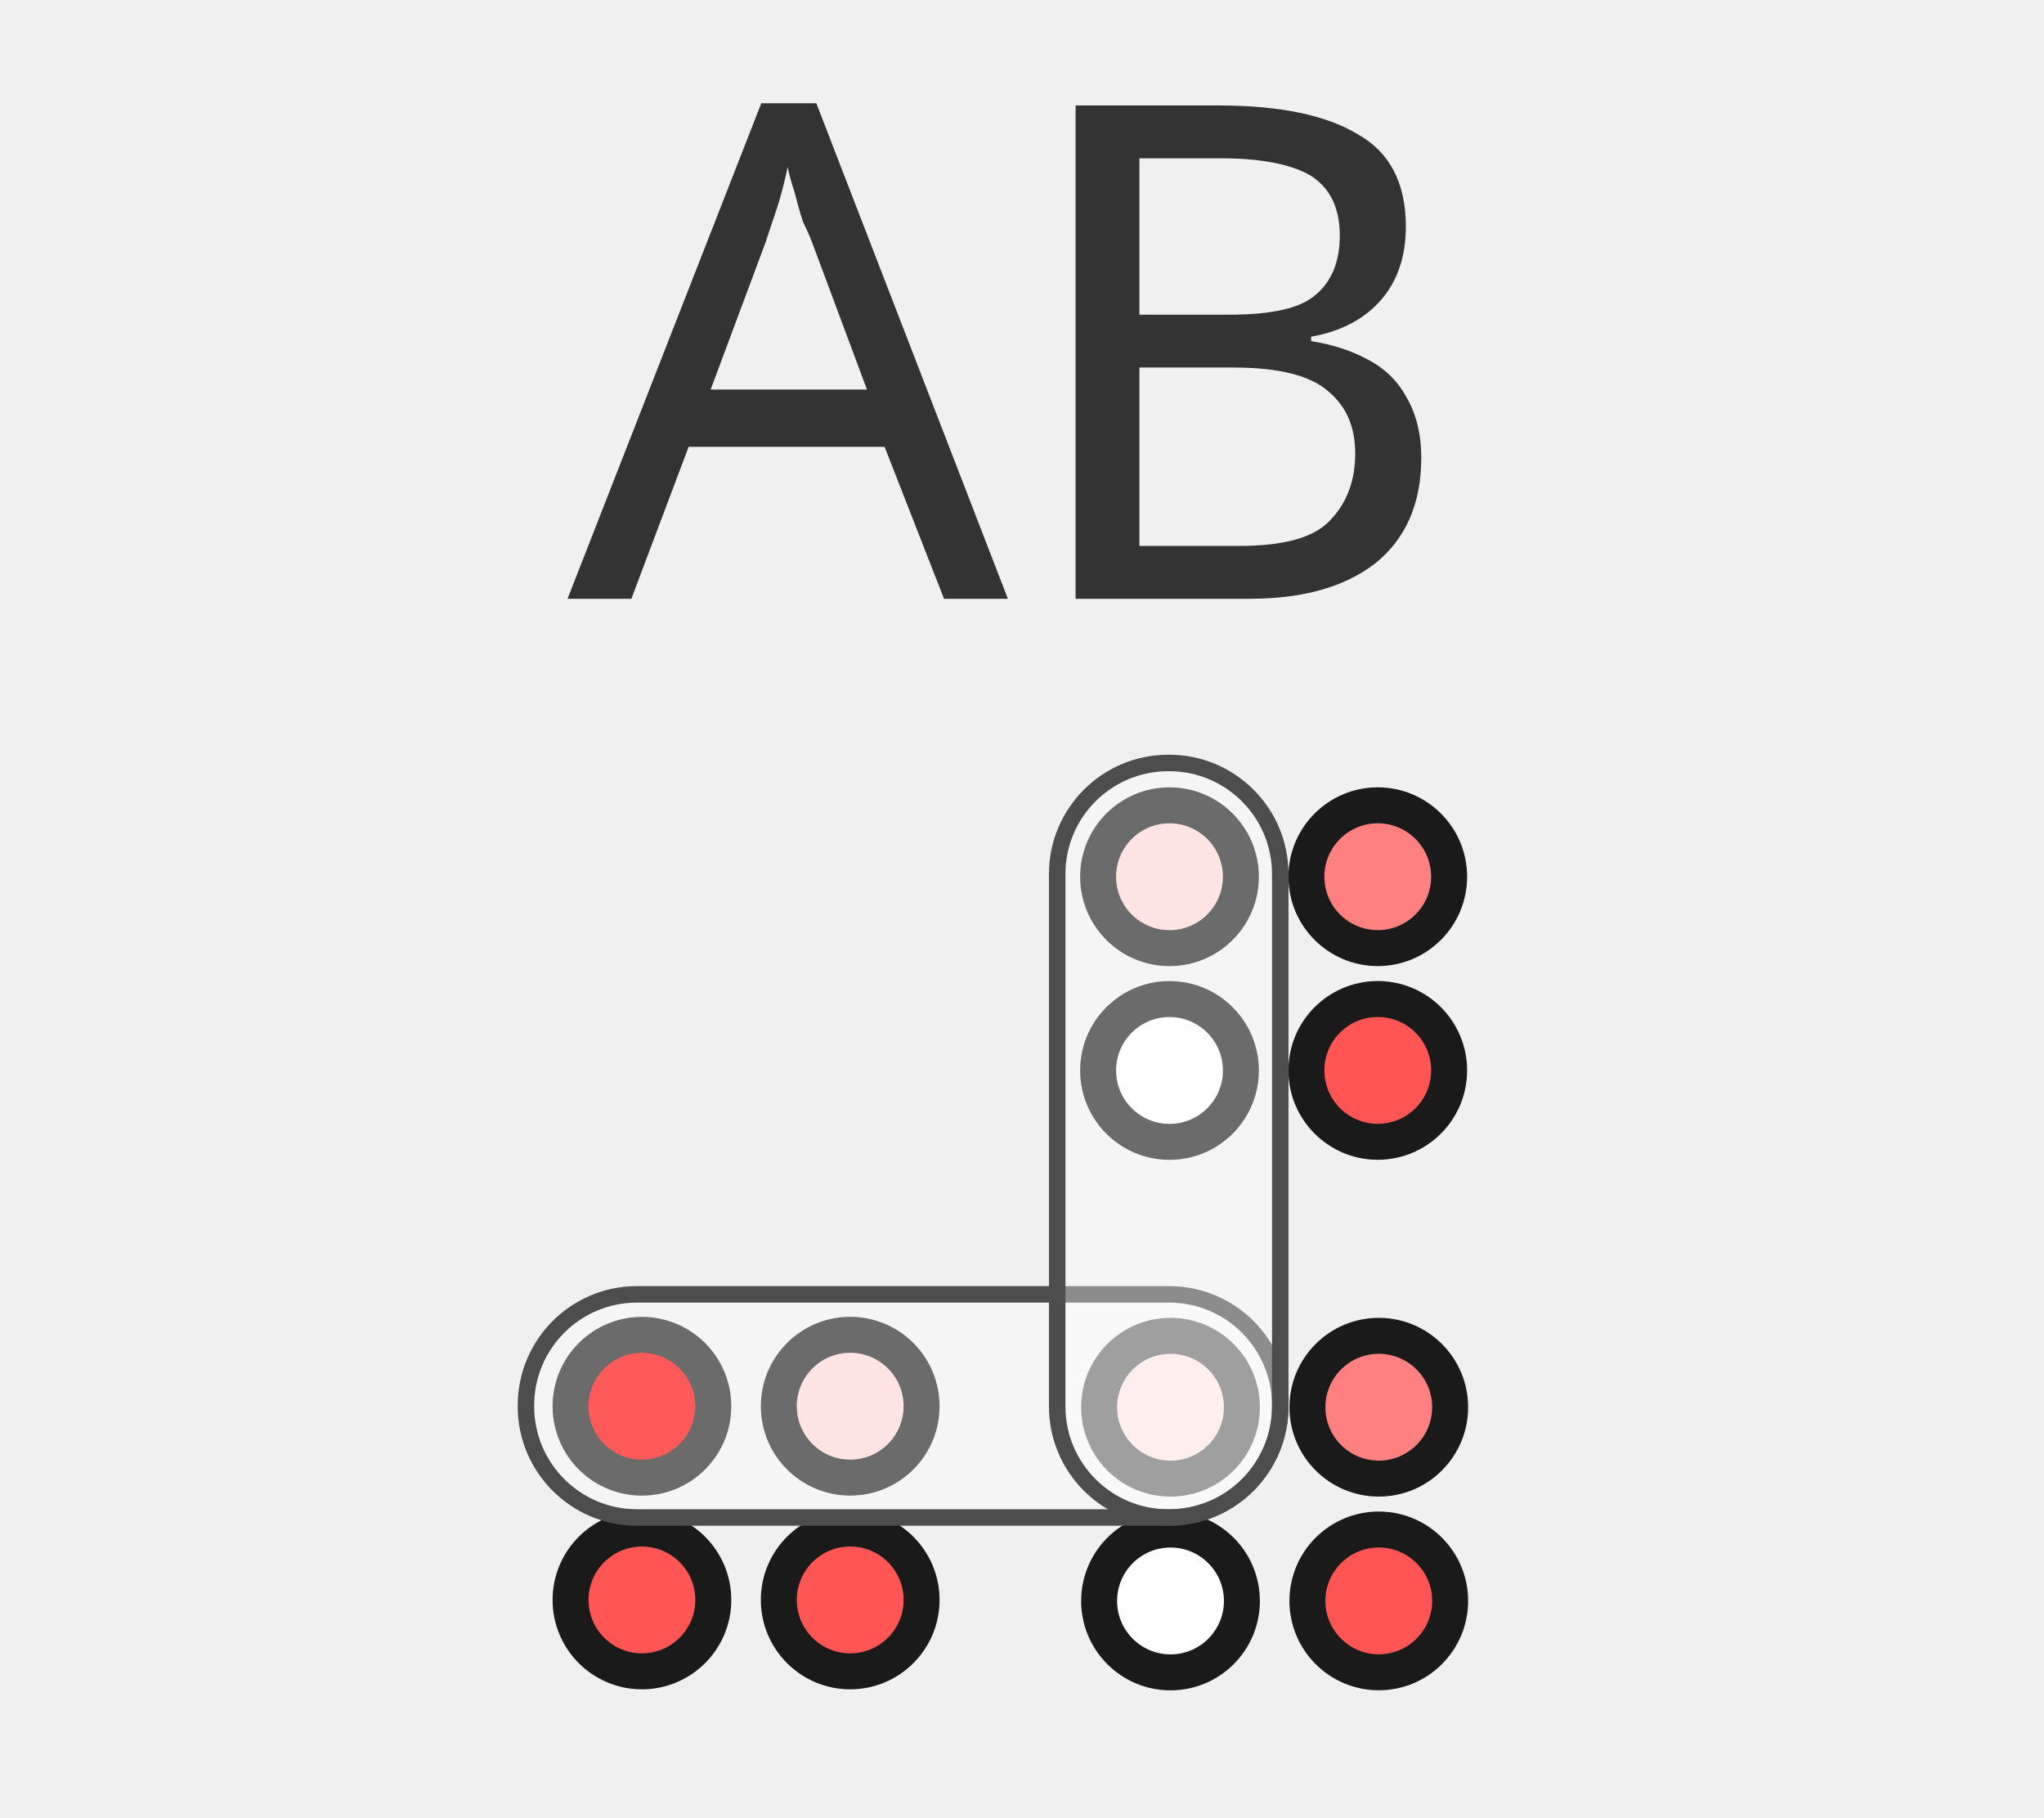
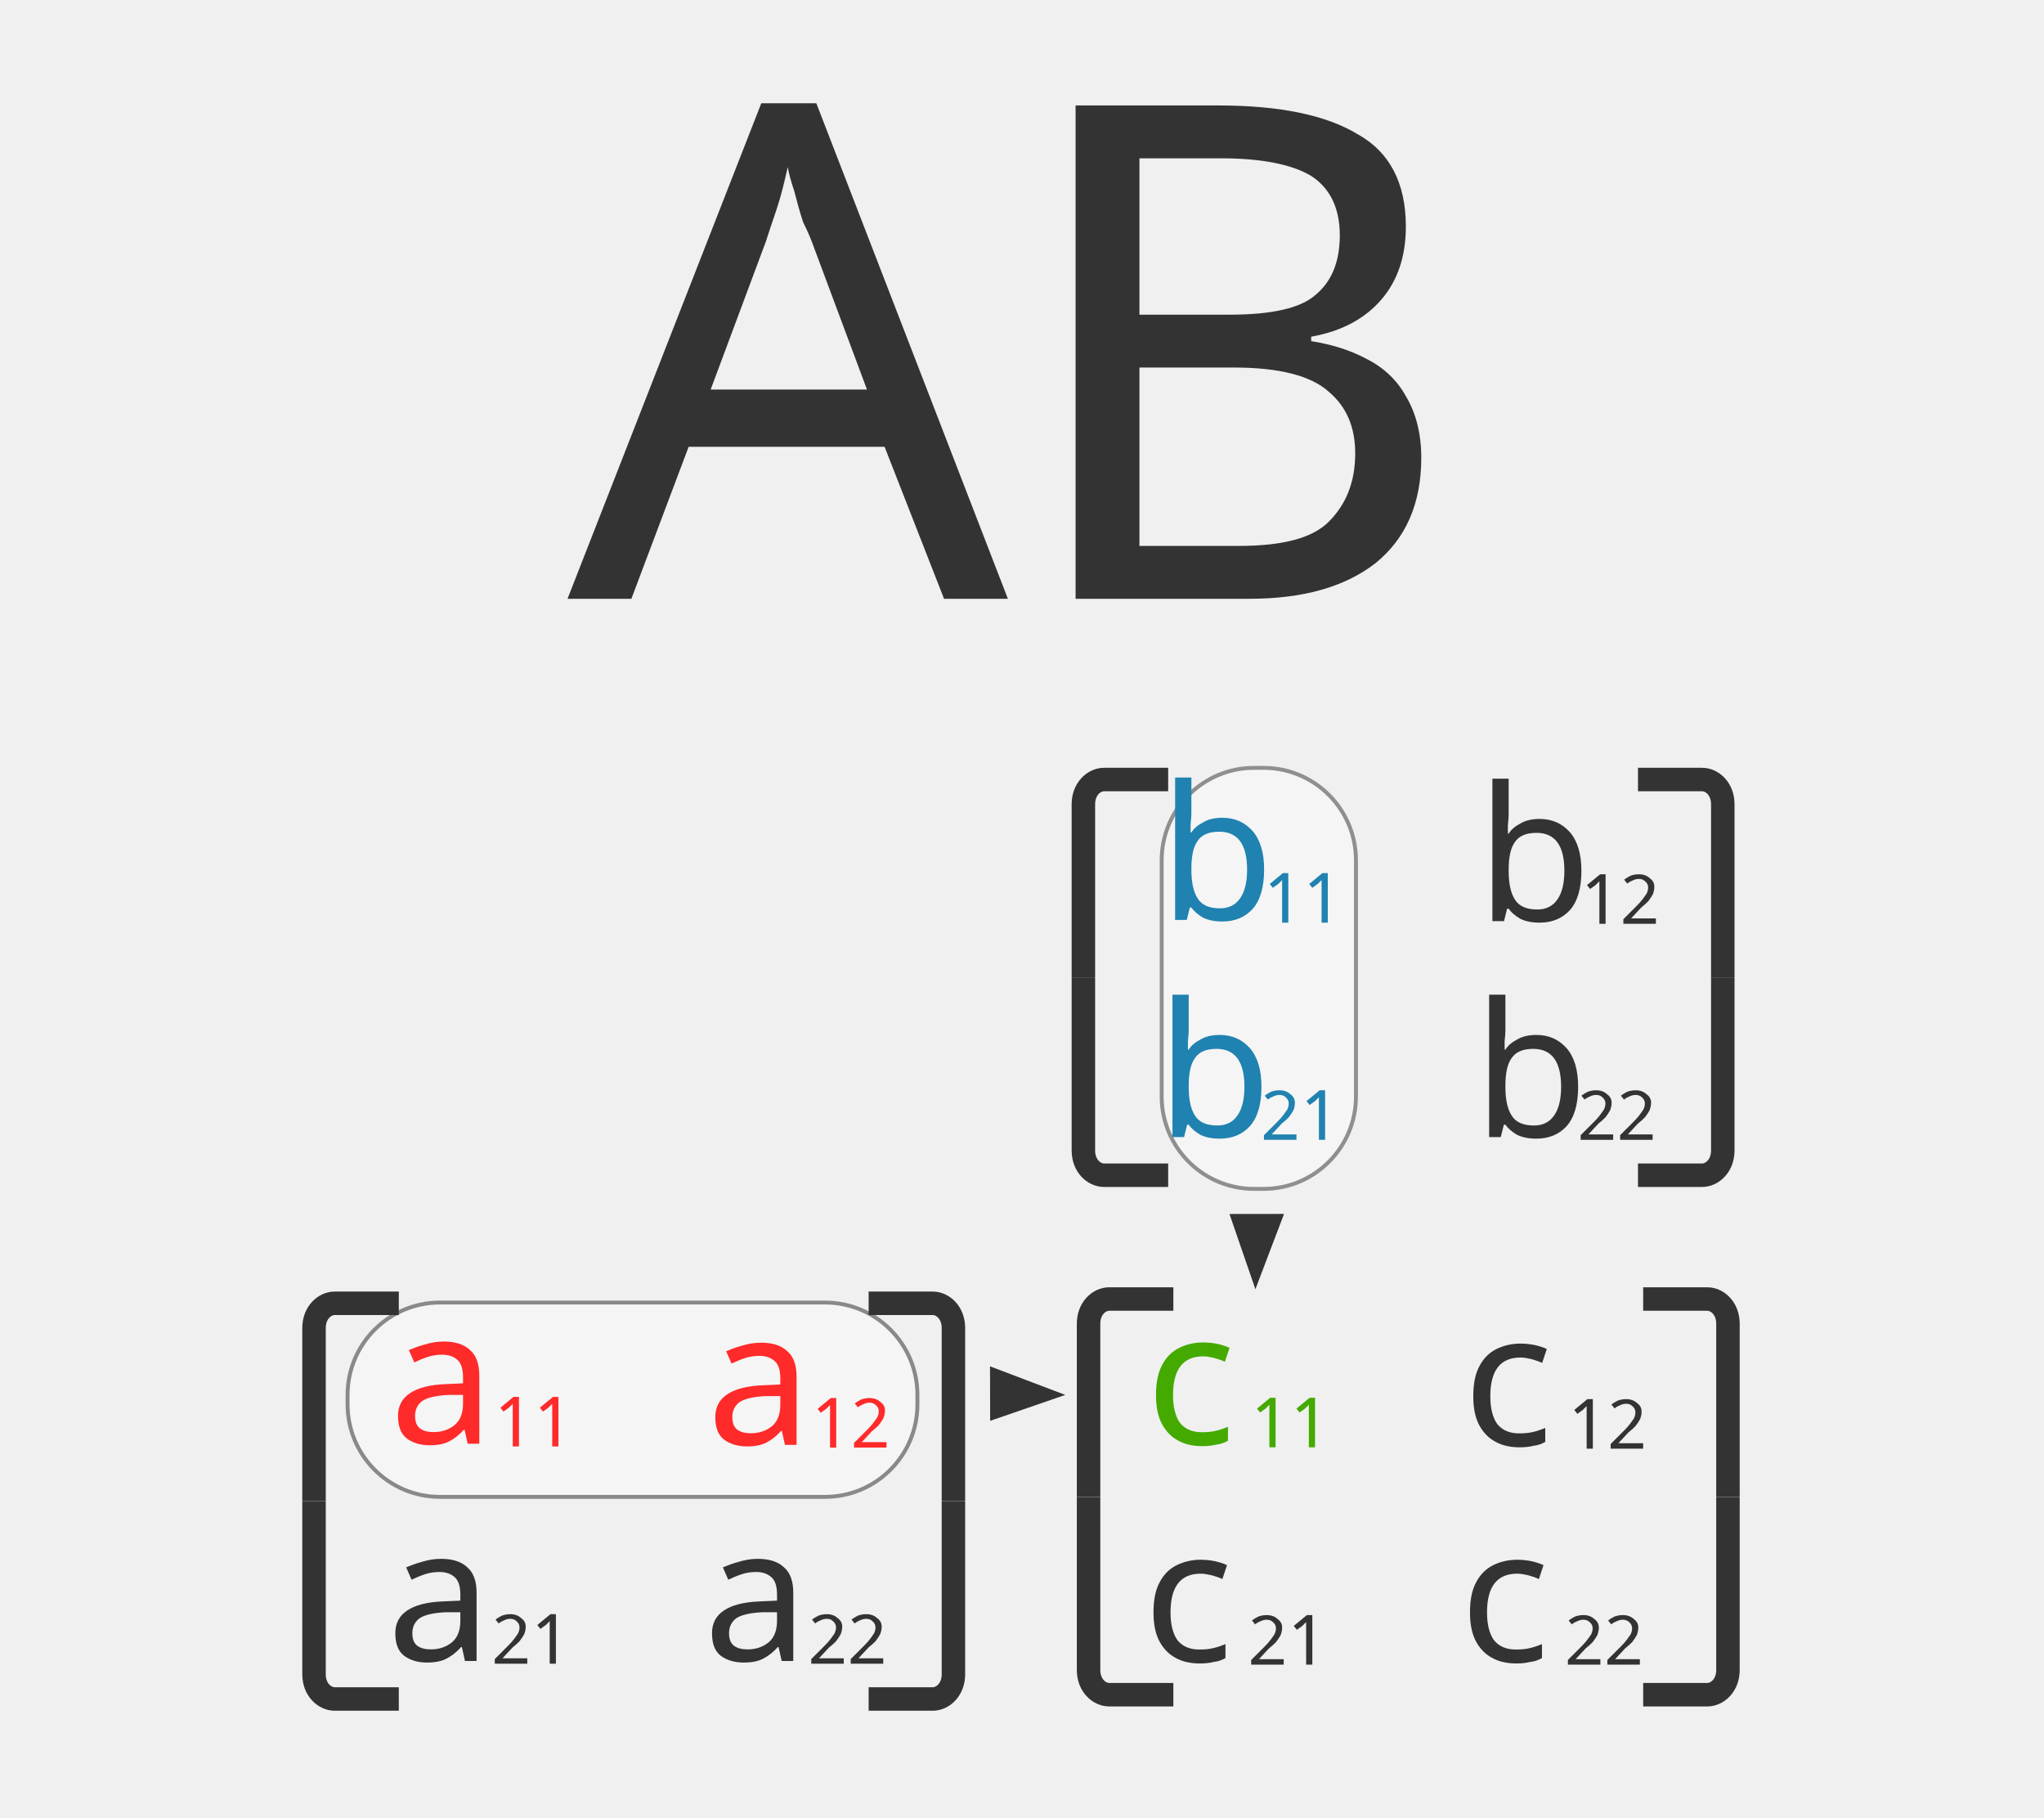
<svg xmlns="http://www.w3.org/2000/svg" width="18.345mm" height="16.306mm" viewBox="0 0 18.345 16.306" version="1.1" id="svg8">
  <defs id="defs2">
    <marker orient="auto" refY="0.0" refX="0.0" id="Arrow2Send" style="overflow:visible;">
      <path id="path10143" style="fill-rule:evenodd;stroke-width:0.625;stroke-linejoin:round;stroke:#000000;stroke-opacity:1;fill:#000000;fill-opacity:1" d="M 8.719,4.034 L -2.207,0.016 L 8.719,-4.002 C 6.973,-1.63 6.983,1.616 8.719,4.034 z " transform="scale(0.3) rotate(180) translate(-2.3,0)" />
    </marker>
    <marker orient="auto" refY="0.0" refX="0.0" id="marker17285" style="overflow:visible;">
      <path id="path17283" d="M 0.0,0.0 L 5.0,-5.0 L -12.5,0.0 L 5.0,5.0 L 0.0,0.0 z " style="fill-rule:evenodd;stroke:#000000;stroke-width:1pt;stroke-opacity:1;fill:#000000;fill-opacity:1" transform="scale(0.2) rotate(180) translate(6,0)" />
    </marker>
    <marker orient="auto" refY="0.0" refX="0.0" id="Arrow1Send" style="overflow:visible;">
      <path id="path10125" d="M 0.0,0.0 L 5.0,-5.0 L -12.5,0.0 L 5.0,5.0 L 0.0,0.0 z " style="fill-rule:evenodd;stroke:#000000;stroke-width:1pt;stroke-opacity:1;fill:#000000;fill-opacity:1" transform="scale(0.2) rotate(180) translate(6,0)" />
    </marker>
    <marker orient="auto" refY="0.0" refX="0.0" id="Arrow2Sstart" style="overflow:visible">
      <path id="path10140" style="fill-rule:evenodd;stroke-width:0.625;stroke-linejoin:round;stroke:#000000;stroke-opacity:1;fill:#000000;fill-opacity:1" d="M 8.719,4.034 L -2.207,0.016 L 8.719,-4.002 C 6.973,-1.63 6.983,1.616 8.719,4.034 z " transform="scale(0.3) translate(-2.3,0)" />
    </marker>
  </defs>
  <g id="layer1" transform="translate(-53.44961,-76.18607)">
    <g id="g17167" transform="translate(-0.5622396,0.1984375)">
      <g id="g1064" transform="matrix(1.264697,0,0,1.264697,-16.50459,-22.81415)">
-         <g id="g1031" transform="matrix(0.7417407,0,0,0.7417407,17.94308,27.81899)">
-           <g transform="translate(0,-0.0169678)" id="g930">
-             <circle transform="scale(-1)" r="0.683" cy="-81.286" cx="-59.115" id="path829-3-2-4" style="fill:#ffd5d5;fill-opacity:1;stroke:#1a1a1a;stroke-width:0.344;stroke-linecap:round;stroke-miterlimit:4;stroke-dasharray:none;stroke-opacity:1" />
-             <circle transform="scale(-1)" r="0.683" cy="-83.139" cx="-59.115" id="path829-3-2-4-8" style="fill:#ff5555;fill-opacity:1;stroke:#1a1a1a;stroke-width:0.344;stroke-linecap:round;stroke-miterlimit:4;stroke-dasharray:none;stroke-opacity:1" />
-           </g>
-           <g transform="translate(0,0.01696801)" id="g941">
-             <g id="g918" transform="matrix(0,1.764418,-1.764418,0,205.9493,-18.82344)">
-               <circle style="fill:#ff0000;fill-opacity:1;stroke:#1a1a1a;stroke-width:0.195;stroke-linecap:round;stroke-miterlimit:4;stroke-dasharray:none;stroke-opacity:1" id="path829-3-2-4-6" cx="84.349" cy="-56.719" r="0.387" transform="rotate(90)" />
-               <circle style="fill:#ff5555;fill-opacity:1;stroke:#1a1a1a;stroke-width:0.195;stroke-linecap:round;stroke-miterlimit:4;stroke-dasharray:none;stroke-opacity:1" id="path829-3-2-4-8-7" cx="84.349" cy="-57.769" r="0.387" transform="rotate(90)" />
+         <text xml:space="preserve" style="font-style:normal;font-weight:normal;font-size:4.907px;line-height:1.25;font-family:sans-serif;letter-spacing:0px;word-spacing:0px;fill:#333333;fill-opacity:1;stroke:none;stroke-width:0.123;" x="59.786" y="82.373" id="text874">
+           <tspan id="tspan872" x="59.786" y="82.373" style="fill:#333333;stroke-width:0.123;">AB</tspan>
+         </text>
+         <g id="g1040" transform="translate(0,-1.236319)">
+           <g transform="translate(0,-0.4184139)" id="g980" />
+         </g>
+         <g id="g1261" transform="translate(0,0.3807984)">
+           <g id="g2165" transform="matrix(0.351464,0,0,0.351464,50.33662,58.53818)">
+             <g transform="matrix(-1,0,0,1,72.38095,-10.64501)" id="g1089-8-9">
+               <g transform="translate(0.4184139,0.1046036)" id="g1044-6-1">
+                 <path style="fill:none;stroke:#333333;stroke-width:0.474;stroke-linecap:butt;stroke-linejoin:miter;stroke-miterlimit:4;stroke-dasharray:none;stroke-opacity:1" d="m 23.465,80.916 h -1.294 c -0.203,0 -0.418,0.188 -0.418,0.498 v 3.495" id="path970-0-4" />
+               </g>
+               <g transform="matrix(1,0,0,-1,0.4184139,169.9242)" id="g1044-3-4-9">
+                 <path style="fill:none;stroke:#333333;stroke-width:0.474;stroke-linecap:butt;stroke-linejoin:miter;stroke-miterlimit:4;stroke-dasharray:none;stroke-opacity:1" d="m 23.465,80.916 h -1.294 c -0.203,0 -0.418,0.188 -0.418,0.498 v 3.495" id="path970-3-8-1" />
+               </g>
            </g>
-           </g>
-         </g>
-         <g id="g930-5" transform="matrix(-0.7417407,0,0,-0.7417407,107.9026,153.2465)">
-           <g id="g1012">
-             <circle transform="scale(-1)" r="0.683" cy="-85.967" cx="-59.102" id="path829-3-2-4-9-3" style="fill:#ffffff;fill-opacity:1;stroke:#1a1a1a;stroke-width:0.344;stroke-linecap:round;stroke-miterlimit:4;stroke-dasharray:none;stroke-opacity:1" />
-             <circle transform="scale(-1)" r="0.683" cy="-87.82" cx="-59.102" id="path829-3-2-4-8-8-0" style="fill:#ffd5d5;fill-opacity:1;stroke:#1a1a1a;stroke-width:0.344;stroke-linecap:round;stroke-miterlimit:4;stroke-dasharray:none;stroke-opacity:1" />
-             <g transform="translate(-0.01307636,4.714935)" id="g941-4-4">
-               <g id="g918-8-4" transform="matrix(0,1.764418,-1.764418,0,205.9493,-18.82344)">
-                 <circle style="fill:#ff5555;fill-opacity:1;stroke:#1a1a1a;stroke-width:0.195;stroke-linecap:round;stroke-miterlimit:4;stroke-dasharray:none;stroke-opacity:1" id="path829-3-2-4-6-1-4" cx="84.349" cy="-56.719" r="0.387" transform="rotate(90)" />
-                 <circle style="fill:#ff8080;fill-opacity:1;stroke:#1a1a1a;stroke-width:0.195;stroke-linecap:round;stroke-miterlimit:4;stroke-dasharray:none;stroke-opacity:1" id="path829-3-2-4-8-7-0-4" cx="84.349" cy="-57.769" r="0.387" transform="rotate(90)" />
+             <rect transform="scale(-1)" ry="1.866" y="-84.856" x="-33.948" height="3.923" width="11.506" id="rect1930-7-9" style="opacity:0.543;fill:#f9f9f9;fill-opacity:1;stroke:#333333;stroke-width:0.079;stroke-linecap:round;stroke-miterlimit:4;stroke-dasharray:none;stroke-dashoffset:0;stroke-opacity:1" />
+             <text id="text880-0" y="83.801" x="38.564" style="font-style:normal;font-weight:normal;font-size:3.786px;line-height:1.25;font-family:sans-serif;letter-spacing:0px;word-spacing:0px;fill:#44aa00;fill-opacity:1;stroke:none;stroke-width:0.079;stroke-miterlimit:4;stroke-dasharray:none" xml:space="preserve">
+               <tspan style="fill:#44aa00;stroke-width:0.079;stroke-miterlimit:4;stroke-dasharray:none" y="83.801" x="38.564" id="tspan878-6">c</tspan>
+             </text>
+             <text id="text920-87" y="83.854" x="40.678" style="font-style:normal;font-weight:normal;font-size:1.393px;line-height:1.25;font-family:sans-serif;letter-spacing:0px;word-spacing:0px;fill:#44aa00;fill-opacity:1;stroke:none;stroke-width:0.079;stroke-miterlimit:4;stroke-dasharray:none" xml:space="preserve">
+               <tspan style="fill:#44aa00;stroke-width:0.079;stroke-miterlimit:4;stroke-dasharray:none" y="83.854" x="40.678" id="tspan918-90">11</tspan>
+             </text>
+             <text id="text880-9-3" y="83.827" x="44.97" style="font-style:normal;font-weight:normal;font-size:3.786px;line-height:1.25;font-family:sans-serif;letter-spacing:0px;word-spacing:0px;fill:#333333;fill-opacity:1;stroke:none;stroke-width:0.095" xml:space="preserve">
+               <tspan style="fill:#333333;stroke-width:0.095" y="83.827" x="44.97" id="tspan878-7-3">c</tspan>
+             </text>
+             <text id="text920-5-3" y="83.881" x="47.085" style="font-style:normal;font-weight:normal;font-size:1.393px;line-height:1.25;font-family:sans-serif;letter-spacing:0px;word-spacing:0px;fill:#333333;fill-opacity:1;stroke:none;stroke-width:0.035" xml:space="preserve">
+               <tspan style="fill:#333333;stroke-width:0.035" y="83.881" x="47.085" id="tspan918-3-7">12</tspan>
+             </text>
+             <rect transform="rotate(90)" ry="1.866" y="-42.803" x="70.14" height="3.923" width="8.499" id="rect1930-7-9-6" style="opacity:0.515;fill:#f9f9f9;fill-opacity:1;stroke:#333333;stroke-width:0.079;stroke-linecap:round;stroke-miterlimit:4;stroke-dasharray:none;stroke-dashoffset:0;stroke-opacity:1" />
+             <g transform="translate(15.27539,0.2835515)" id="g1987">
+               <path id="path905-87-5-0" d="m 25.914,78.972 -0.412,1.083 -0.373,-1.082 z" style="fill:#333333;stroke:#333333;stroke-width:0.222;stroke-linecap:butt;stroke-linejoin:miter;stroke-miterlimit:4;stroke-dasharray:none;stroke-opacity:1" />
+             </g>
+             <g id="g1987-0" transform="rotate(-90,32.21554,76.08033)">
+               <path id="path905-87-5-0-1" d="M 25.914,79.39 25.503,80.473 25.13,79.392 Z" style="fill:#333333;stroke:#333333;stroke-width:0.222;stroke-linecap:butt;stroke-linejoin:miter;stroke-miterlimit:4;stroke-dasharray:none;stroke-opacity:1" />
+             </g>
+             <text xml:space="preserve" style="font-style:normal;font-weight:normal;font-size:3.786px;line-height:1.25;font-family:sans-serif;letter-spacing:0px;word-spacing:0px;fill:#333333;fill-opacity:1;stroke:none;stroke-width:0.095" x="38.511" y="88.187" id="text880-4-3">
+               <tspan id="tspan878-1-2" x="38.511" y="88.187" style="fill:#333333;stroke-width:0.095">c</tspan>
+             </text>
+             <text xml:space="preserve" style="font-style:normal;font-weight:normal;font-size:1.393px;line-height:1.25;font-family:sans-serif;letter-spacing:0px;word-spacing:0px;fill:#333333;fill-opacity:1;stroke:none;stroke-width:0.035" x="40.625" y="88.241" id="text920-8-6">
+               <tspan id="tspan918-5-5" x="40.625" y="88.241" style="fill:#333333;stroke-width:0.035">21</tspan>
+             </text>
+             <text xml:space="preserve" style="font-style:normal;font-weight:normal;font-size:3.786px;line-height:1.25;font-family:sans-serif;letter-spacing:0px;word-spacing:0px;fill:#333333;fill-opacity:1;stroke:none;stroke-width:0.095" x="44.904" y="88.187" id="text880-8-2">
+               <tspan id="tspan878-8-6" x="44.904" y="88.187" style="fill:#333333;stroke-width:0.095">c</tspan>
+             </text>
+             <text xml:space="preserve" style="font-style:normal;font-weight:normal;font-size:1.393px;line-height:1.25;font-family:sans-serif;letter-spacing:0px;word-spacing:0px;fill:#333333;fill-opacity:1;stroke:none;stroke-width:0.035" x="47.019" y="88.241" id="text920-3-5">
+               <tspan id="tspan918-1-8" x="47.019" y="88.241" style="fill:#333333;stroke-width:0.035">22</tspan>
+             </text>
+             <g transform="translate(0,0.052028)" id="g1478">
+               <g id="g990" transform="translate(1.1267528e-7,-0.03874121)">
+                 <text id="text880" y="83.769" x="23.288" style="font-style:normal;font-weight:normal;font-size:3.786px;line-height:1.25;font-family:sans-serif;letter-spacing:0px;word-spacing:0px;fill:#ff2a2a;fill-opacity:1;stroke:none;stroke-width:0.079;stroke-miterlimit:4;stroke-dasharray:none" xml:space="preserve">
+                   <tspan style="fill:#ff2a2a;stroke-width:0.079;stroke-miterlimit:4;stroke-dasharray:none" y="83.769" x="23.288" id="tspan878">a</tspan>
+                 </text>
+                 <text id="text920" y="83.823" x="25.403" style="font-style:normal;font-weight:normal;font-size:1.393px;line-height:1.25;font-family:sans-serif;letter-spacing:0px;word-spacing:0px;fill:#ff2a2a;fill-opacity:1;stroke:none;stroke-width:0.079;stroke-miterlimit:4;stroke-dasharray:none" xml:space="preserve">
+                   <tspan style="fill:#ff2a2a;stroke-width:0.079;stroke-miterlimit:4;stroke-dasharray:none" y="83.823" x="25.403" id="tspan918">11</tspan>
+                 </text>
+                 <text id="text880-9" y="83.795" x="29.695" style="font-style:normal;font-weight:normal;font-size:3.786px;line-height:1.25;font-family:sans-serif;letter-spacing:0px;word-spacing:0px;fill:#ff2a2a;fill-opacity:1;stroke:none;stroke-width:0.095" xml:space="preserve">
+                   <tspan style="fill:#ff2a2a;stroke-width:0.095" y="83.795" x="29.695" id="tspan878-7">a</tspan>
+                 </text>
+                 <text id="text920-5" y="83.849" x="31.809" style="font-style:normal;font-weight:normal;font-size:1.393px;line-height:1.25;font-family:sans-serif;letter-spacing:0px;word-spacing:0px;fill:#ff2a2a;fill-opacity:1;stroke:none;stroke-width:0.035" xml:space="preserve">
+                   <tspan style="fill:#ff2a2a;stroke-width:0.035" y="83.849" x="31.809" id="tspan918-3">12</tspan>
+                 </text>
+               </g>
+               <text id="text880-4" y="88.574" x="23.235" style="font-style:normal;font-weight:normal;font-size:3.786px;line-height:1.25;font-family:sans-serif;letter-spacing:0px;word-spacing:0px;fill:#333333;fill-opacity:1;stroke:none;stroke-width:0.095" xml:space="preserve" transform="translate(1.1267525e-7,-0.4571551)">
+                 <tspan style="fill:#333333;stroke-width:0.095" y="88.574" x="23.235" id="tspan878-1">a</tspan>
+               </text>
+               <text id="text920-8" y="88.628" x="25.35" style="font-style:normal;font-weight:normal;font-size:1.393px;line-height:1.25;font-family:sans-serif;letter-spacing:0px;word-spacing:0px;fill:#333333;fill-opacity:1;stroke:none;stroke-width:0.035" xml:space="preserve" transform="translate(1.1267525e-7,-0.4571551)">
+                 <tspan style="fill:#333333;stroke-width:0.035" y="88.628" x="25.35" id="tspan918-5">21</tspan>
+               </text>
+               <text id="text880-8" y="88.117" x="29.629" style="font-style:normal;font-weight:normal;font-size:3.786px;line-height:1.25;font-family:sans-serif;letter-spacing:0px;word-spacing:0px;fill:#333333;fill-opacity:1;stroke:none;stroke-width:0.095" xml:space="preserve">
+                 <tspan style="fill:#333333;stroke-width:0.095" y="88.117" x="29.629" id="tspan878-8">a</tspan>
+               </text>
+               <text id="text920-3" y="88.171" x="31.743" style="font-style:normal;font-weight:normal;font-size:1.393px;line-height:1.25;font-family:sans-serif;letter-spacing:0px;word-spacing:0px;fill:#333333;fill-opacity:1;stroke:none;stroke-width:0.035" xml:space="preserve">
+                 <tspan style="fill:#333333;stroke-width:0.035" y="88.171" x="31.743" id="tspan918-1">22</tspan>
+               </text>
+             </g>
+             <g id="g1089" transform="translate(0,0.1589556)">
+               <g transform="translate(-0.406812,-0.2311432)" id="g1459">
+                 <g id="g1044" transform="translate(0.4184139,0.1046036)">
+                   <path id="path970" d="m 23.465,80.916 h -1.294 c -0.203,0 -0.418,0.188 -0.418,0.498 v 3.495" style="fill:none;stroke:#333333;stroke-width:0.474;stroke-linecap:butt;stroke-linejoin:miter;stroke-miterlimit:4;stroke-dasharray:none;stroke-opacity:1" />
+                 </g>
+                 <g id="g1044-3" transform="matrix(1,0,0,-1,0.4184139,169.9242)">
+                   <path id="path970-3" d="m 23.465,80.916 h -1.294 c -0.203,0 -0.418,0.188 -0.418,0.498 v 3.495" style="fill:none;stroke:#333333;stroke-width:0.474;stroke-linecap:butt;stroke-linejoin:miter;stroke-miterlimit:4;stroke-dasharray:none;stroke-opacity:1" />
+                 </g>
+               </g>
+             </g>
+             <g transform="matrix(-1,0,0,1,56.84642,-0.07218762)" id="g1089-8">
+               <g transform="translate(0.4184139,0.1046036)" id="g1044-6">
+                 <path style="fill:none;stroke:#333333;stroke-width:0.474;stroke-linecap:butt;stroke-linejoin:miter;stroke-miterlimit:4;stroke-dasharray:none;stroke-opacity:1" d="m 23.465,80.916 h -1.294 c -0.203,0 -0.418,0.188 -0.418,0.498 v 3.495" id="path970-0" />
+               </g>
+               <g transform="matrix(1,0,0,-1,0.4184139,169.9242)" id="g1044-3-4">
+                 <path style="fill:none;stroke:#333333;stroke-width:0.474;stroke-linecap:butt;stroke-linejoin:miter;stroke-miterlimit:4;stroke-dasharray:none;stroke-opacity:1" d="m 23.465,80.916 h -1.294 c -0.203,0 -0.418,0.188 -0.418,0.498 v 3.495" id="path970-3-8" />
+               </g>
+             </g>
+             <g transform="translate(15.53453,-10.55954)" id="g990-2">
+               <text xml:space="preserve" style="font-style:normal;font-weight:normal;font-size:3.786px;line-height:1.25;font-family:sans-serif;letter-spacing:0px;word-spacing:0px;fill:#2082b0;fill-opacity:1;stroke:none;stroke-width:0.095" x="23.288" y="83.769" id="text880-6">
+                 <tspan id="tspan878-75" x="23.288" y="83.769" style="fill:#2082b0;fill-opacity:1;stroke-width:0.095">b</tspan>
+               </text>
+               <text xml:space="preserve" style="font-style:normal;font-weight:normal;font-size:1.393px;line-height:1.25;font-family:sans-serif;letter-spacing:0px;word-spacing:0px;fill:#2082b0;fill-opacity:1;stroke:none;stroke-width:0.035" x="25.403" y="83.823" id="text920-6">
+                 <tspan id="tspan918-9" x="25.403" y="83.823" style="fill:#2082b0;fill-opacity:1;stroke-width:0.035">11</tspan>
+               </text>
+               <text xml:space="preserve" style="font-style:normal;font-weight:normal;font-size:3.786px;line-height:1.25;font-family:sans-serif;letter-spacing:0px;word-spacing:0px;fill:#333333;fill-opacity:1;stroke:none;stroke-width:0.095" x="29.695" y="83.795" id="text880-9-8">
+                 <tspan id="tspan878-7-7" x="29.695" y="83.795" style="fill:#333333;stroke-width:0.095">b</tspan>
+               </text>
+               <text xml:space="preserve" style="font-style:normal;font-weight:normal;font-size:1.393px;line-height:1.25;font-family:sans-serif;letter-spacing:0px;word-spacing:0px;fill:#333333;fill-opacity:1;stroke:none;stroke-width:0.035" x="31.809" y="83.849" id="text920-5-2">
+                 <tspan id="tspan918-3-8" x="31.809" y="83.849" style="fill:#333333;stroke-width:0.035">12</tspan>
+               </text>
+             </g>
+             <text xml:space="preserve" style="font-style:normal;font-weight:normal;font-size:3.786px;line-height:1.25;font-family:sans-serif;letter-spacing:0px;word-spacing:0px;fill:#2082b0;fill-opacity:1;stroke:none;stroke-width:0.095" x="38.77" y="77.596" id="text880-4-2">
+               <tspan id="tspan878-1-9" x="38.77" y="77.596" style="fill:#2082b0;fill-opacity:1;stroke-width:0.095">b</tspan>
+             </text>
+             <text xml:space="preserve" style="font-style:normal;font-weight:normal;font-size:1.393px;line-height:1.25;font-family:sans-serif;letter-spacing:0px;word-spacing:0px;fill:#2082b0;fill-opacity:1;stroke:none;stroke-width:0.035" x="40.884" y="77.65" id="text920-8-9">
+               <tspan id="tspan918-5-6" x="40.884" y="77.65" style="fill:#2082b0;fill-opacity:1;stroke-width:0.035">21</tspan>
+             </text>
+             <text xml:space="preserve" style="font-style:normal;font-weight:normal;font-size:3.786px;line-height:1.25;font-family:sans-serif;letter-spacing:0px;word-spacing:0px;fill:#333333;fill-opacity:1;stroke:none;stroke-width:0.095" x="45.163" y="77.596" id="text880-8-0">
+               <tspan id="tspan878-8-2" x="45.163" y="77.596" style="fill:#333333;stroke-width:0.095">b</tspan>
+             </text>
+             <text xml:space="preserve" style="font-style:normal;font-weight:normal;font-size:1.393px;line-height:1.25;font-family:sans-serif;letter-spacing:0px;word-spacing:0px;fill:#333333;fill-opacity:1;stroke:none;stroke-width:0.035" x="47.278" y="77.65" id="text920-3-7">
+               <tspan id="tspan918-1-6" x="47.278" y="77.65" style="fill:#333333;stroke-width:0.035">22</tspan>
+             </text>
+             <g transform="translate(15.63914,0.072625)" id="g1089-2">
+               <g id="g1459-9" transform="translate(-0.406812,-0.2311432)">
+                 <g transform="translate(0.4184139,0.1046036)" id="g1044-0">
+                   <path style="fill:none;stroke:#333333;stroke-width:0.474;stroke-linecap:butt;stroke-linejoin:miter;stroke-miterlimit:4;stroke-dasharray:none;stroke-opacity:1" d="m 23.465,80.916 h -1.294 c -0.203,0 -0.418,0.188 -0.418,0.498 v 3.495" id="path970-2" />
+                 </g>
+                 <g transform="matrix(1,0,0,-1,0.4184139,169.9242)" id="g1044-3-8">
+                   <path style="fill:none;stroke:#333333;stroke-width:0.474;stroke-linecap:butt;stroke-linejoin:miter;stroke-miterlimit:4;stroke-dasharray:none;stroke-opacity:1" d="m 23.465,80.916 h -1.294 c -0.203,0 -0.418,0.188 -0.418,0.498 v 3.495" id="path970-3-3" />
+                 </g>
+               </g>
+             </g>
+             <g id="g1089-8-8" transform="matrix(-1,0,0,1,72.48556,-0.158517)">
+               <g id="g1044-6-0" transform="translate(0.4184139,0.1046036)">
+                 <path id="path970-0-40" d="m 23.465,80.916 h -1.294 c -0.203,0 -0.418,0.188 -0.418,0.498 v 3.495" style="fill:none;stroke:#333333;stroke-width:0.474;stroke-linecap:butt;stroke-linejoin:miter;stroke-miterlimit:4;stroke-dasharray:none;stroke-opacity:1" />
+               </g>
+               <g id="g1044-3-4-91" transform="matrix(1,0,0,-1,0.4184139,169.9242)">
+                 <path id="path970-3-8-9" d="m 23.465,80.916 h -1.294 c -0.203,0 -0.418,0.188 -0.418,0.498 v 3.495" style="fill:none;stroke:#333333;stroke-width:0.474;stroke-linecap:butt;stroke-linejoin:miter;stroke-miterlimit:4;stroke-dasharray:none;stroke-opacity:1" />
+               </g>
+             </g>
+             <g id="g1089-1" transform="translate(15.53453,-10.41387)">
+               <g transform="translate(-0.406812,-0.2311432)" id="g1459-3">
+                 <g id="g1044-2" transform="translate(0.4184139,0.1046036)">
+                   <path id="path970-1" d="m 23.465,80.916 h -1.294 c -0.203,0 -0.418,0.188 -0.418,0.498 v 3.495" style="fill:none;stroke:#333333;stroke-width:0.474;stroke-linecap:butt;stroke-linejoin:miter;stroke-miterlimit:4;stroke-dasharray:none;stroke-opacity:1" />
+                 </g>
+                 <g id="g1044-3-5" transform="matrix(1,0,0,-1,0.4184139,169.9242)">
+                   <path id="path970-3-9" d="m 23.465,80.916 h -1.294 c -0.203,0 -0.418,0.188 -0.418,0.498 v 3.495" style="fill:none;stroke:#333333;stroke-width:0.474;stroke-linecap:butt;stroke-linejoin:miter;stroke-miterlimit:4;stroke-dasharray:none;stroke-opacity:1" />
+                 </g>
              </g>
            </g>
          </g>
        </g>
-         <g id="g1022" transform="matrix(0.7417407,0,0,0.7417407,17.8911,20.55562)">
-           <circle transform="translate(121.355,169.136)" r="0.683" cy="-81.286" cx="-59.115" id="path829-3-2-4-9" style="fill:#ffffff;fill-opacity:1;stroke:#1a1a1a;stroke-width:0.344;stroke-linecap:round;stroke-miterlimit:4;stroke-dasharray:none;stroke-opacity:1" />
-           <circle transform="translate(121.355,169.136)" r="0.683" cy="-83.139" cx="-59.115" id="path829-3-2-4-8-8" style="fill:#ffd5d5;fill-opacity:1;stroke:#1a1a1a;stroke-width:0.344;stroke-linecap:round;stroke-miterlimit:4;stroke-dasharray:none;stroke-opacity:1" />
-           <g transform="rotate(-180,60.6775,84.55102)" id="g941-4">
-             <g id="g918-8" transform="matrix(0,1.764418,-1.764418,0,205.9493,-18.82344)">
-               <circle style="fill:#ff5555;fill-opacity:1;stroke:#1a1a1a;stroke-width:0.195;stroke-linecap:round;stroke-miterlimit:4;stroke-dasharray:none;stroke-opacity:1" id="path829-3-2-4-6-1" cx="84.349" cy="-56.719" r="0.387" transform="rotate(90)" />
-               <circle style="fill:#ff8080;fill-opacity:1;stroke:#1a1a1a;stroke-width:0.195;stroke-linecap:round;stroke-miterlimit:4;stroke-dasharray:none;stroke-opacity:1" id="path829-3-2-4-8-7-0" cx="84.349" cy="-57.769" r="0.387" transform="rotate(90)" />
-             </g>
-           </g>
-         </g>
-         <rect style="opacity:1;fill:#ffffff;fill-opacity:0.354;stroke:#4d4d4d;stroke-width:0.117;stroke-linecap:round;stroke-miterlimit:4;stroke-dasharray:none;stroke-dashoffset:0;stroke-opacity:1" id="rect1033" width="5.353" height="1.583" x="59.49" y="87.306" ry="0.788" />
-         <rect style="opacity:1;fill:#ffffff;fill-opacity:0.354;stroke:#4d4d4d;stroke-width:0.117;stroke-linecap:round;stroke-miterlimit:4;stroke-dasharray:none;stroke-dashoffset:0;stroke-opacity:1" id="rect1033-7" width="5.353" height="1.583" x="83.536" y="-64.843" ry="0.788" transform="rotate(90)" />
-         <text xml:space="preserve" style="font-style:normal;font-weight:normal;font-size:4.907px;line-height:1.25;font-family:sans-serif;letter-spacing:0px;word-spacing:0px;fill:#000000;fill-opacity:1;stroke:none;stroke-width:0.123" x="59.786" y="82.373" id="text874">
-           <tspan id="tspan872" x="59.786" y="82.373" style="fill:#333333;stroke-width:0.123">AB</tspan>
-         </text>
      </g>
    </g>
  </g>
</svg>
